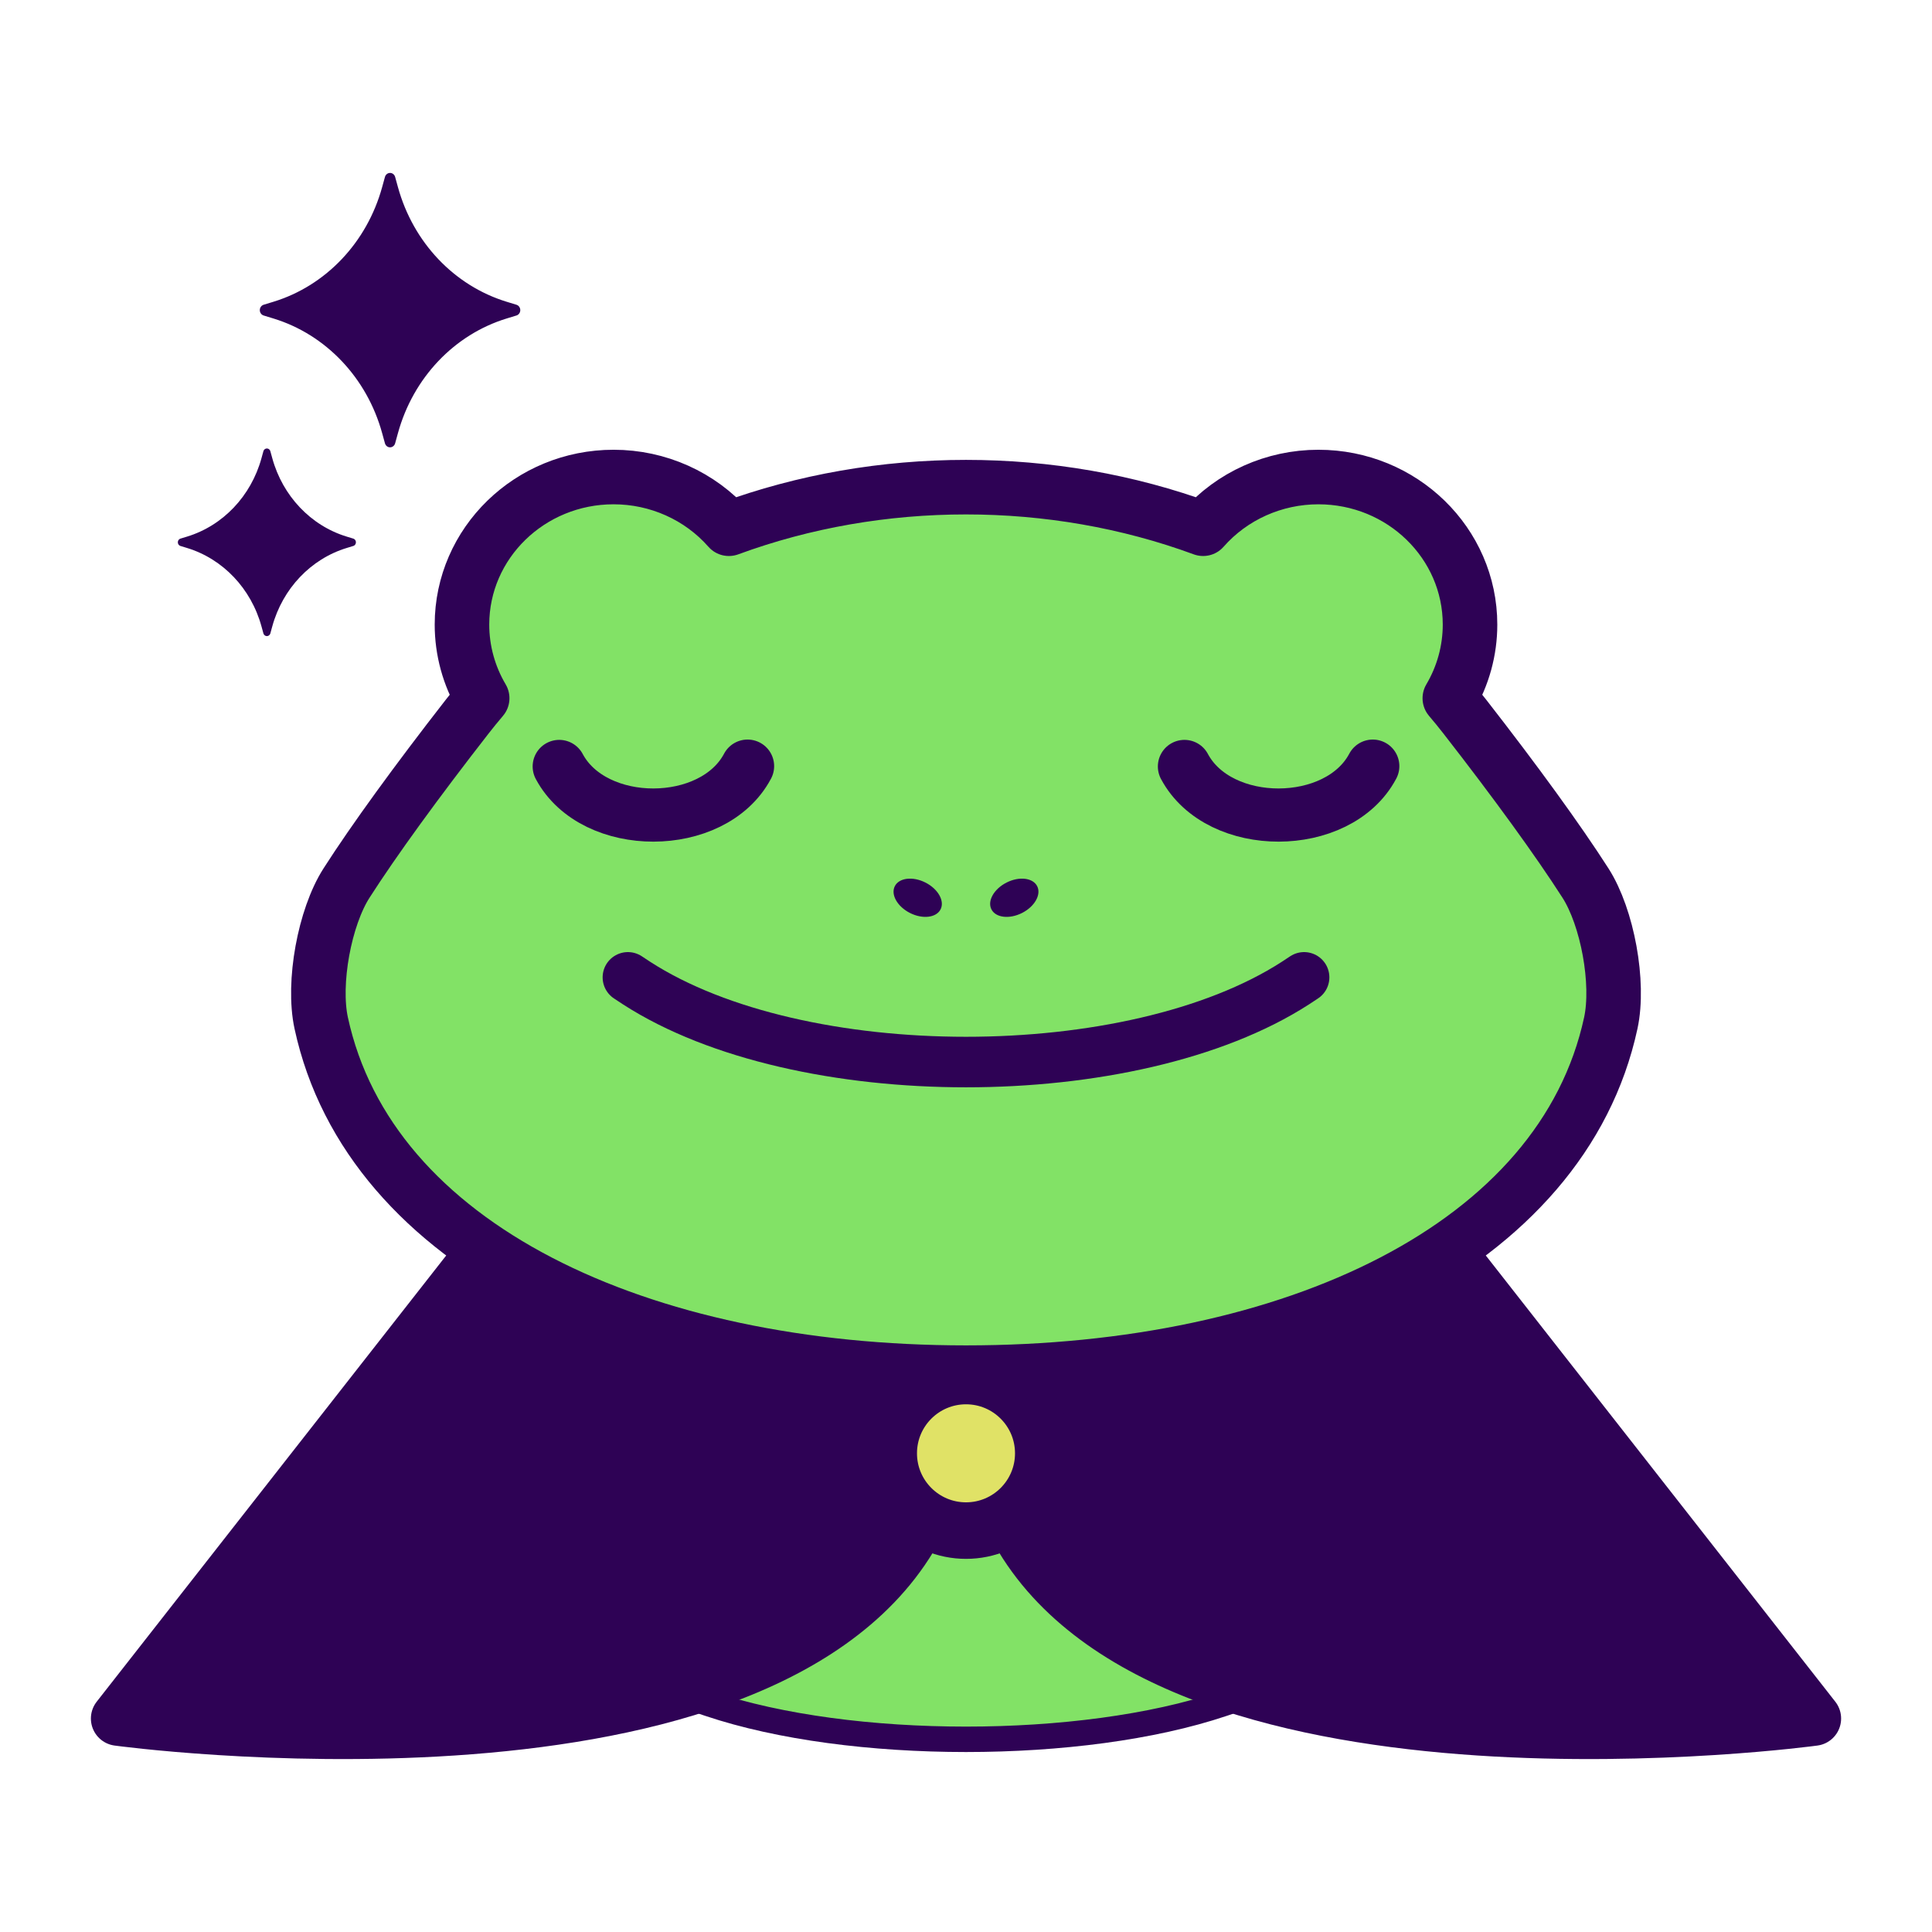
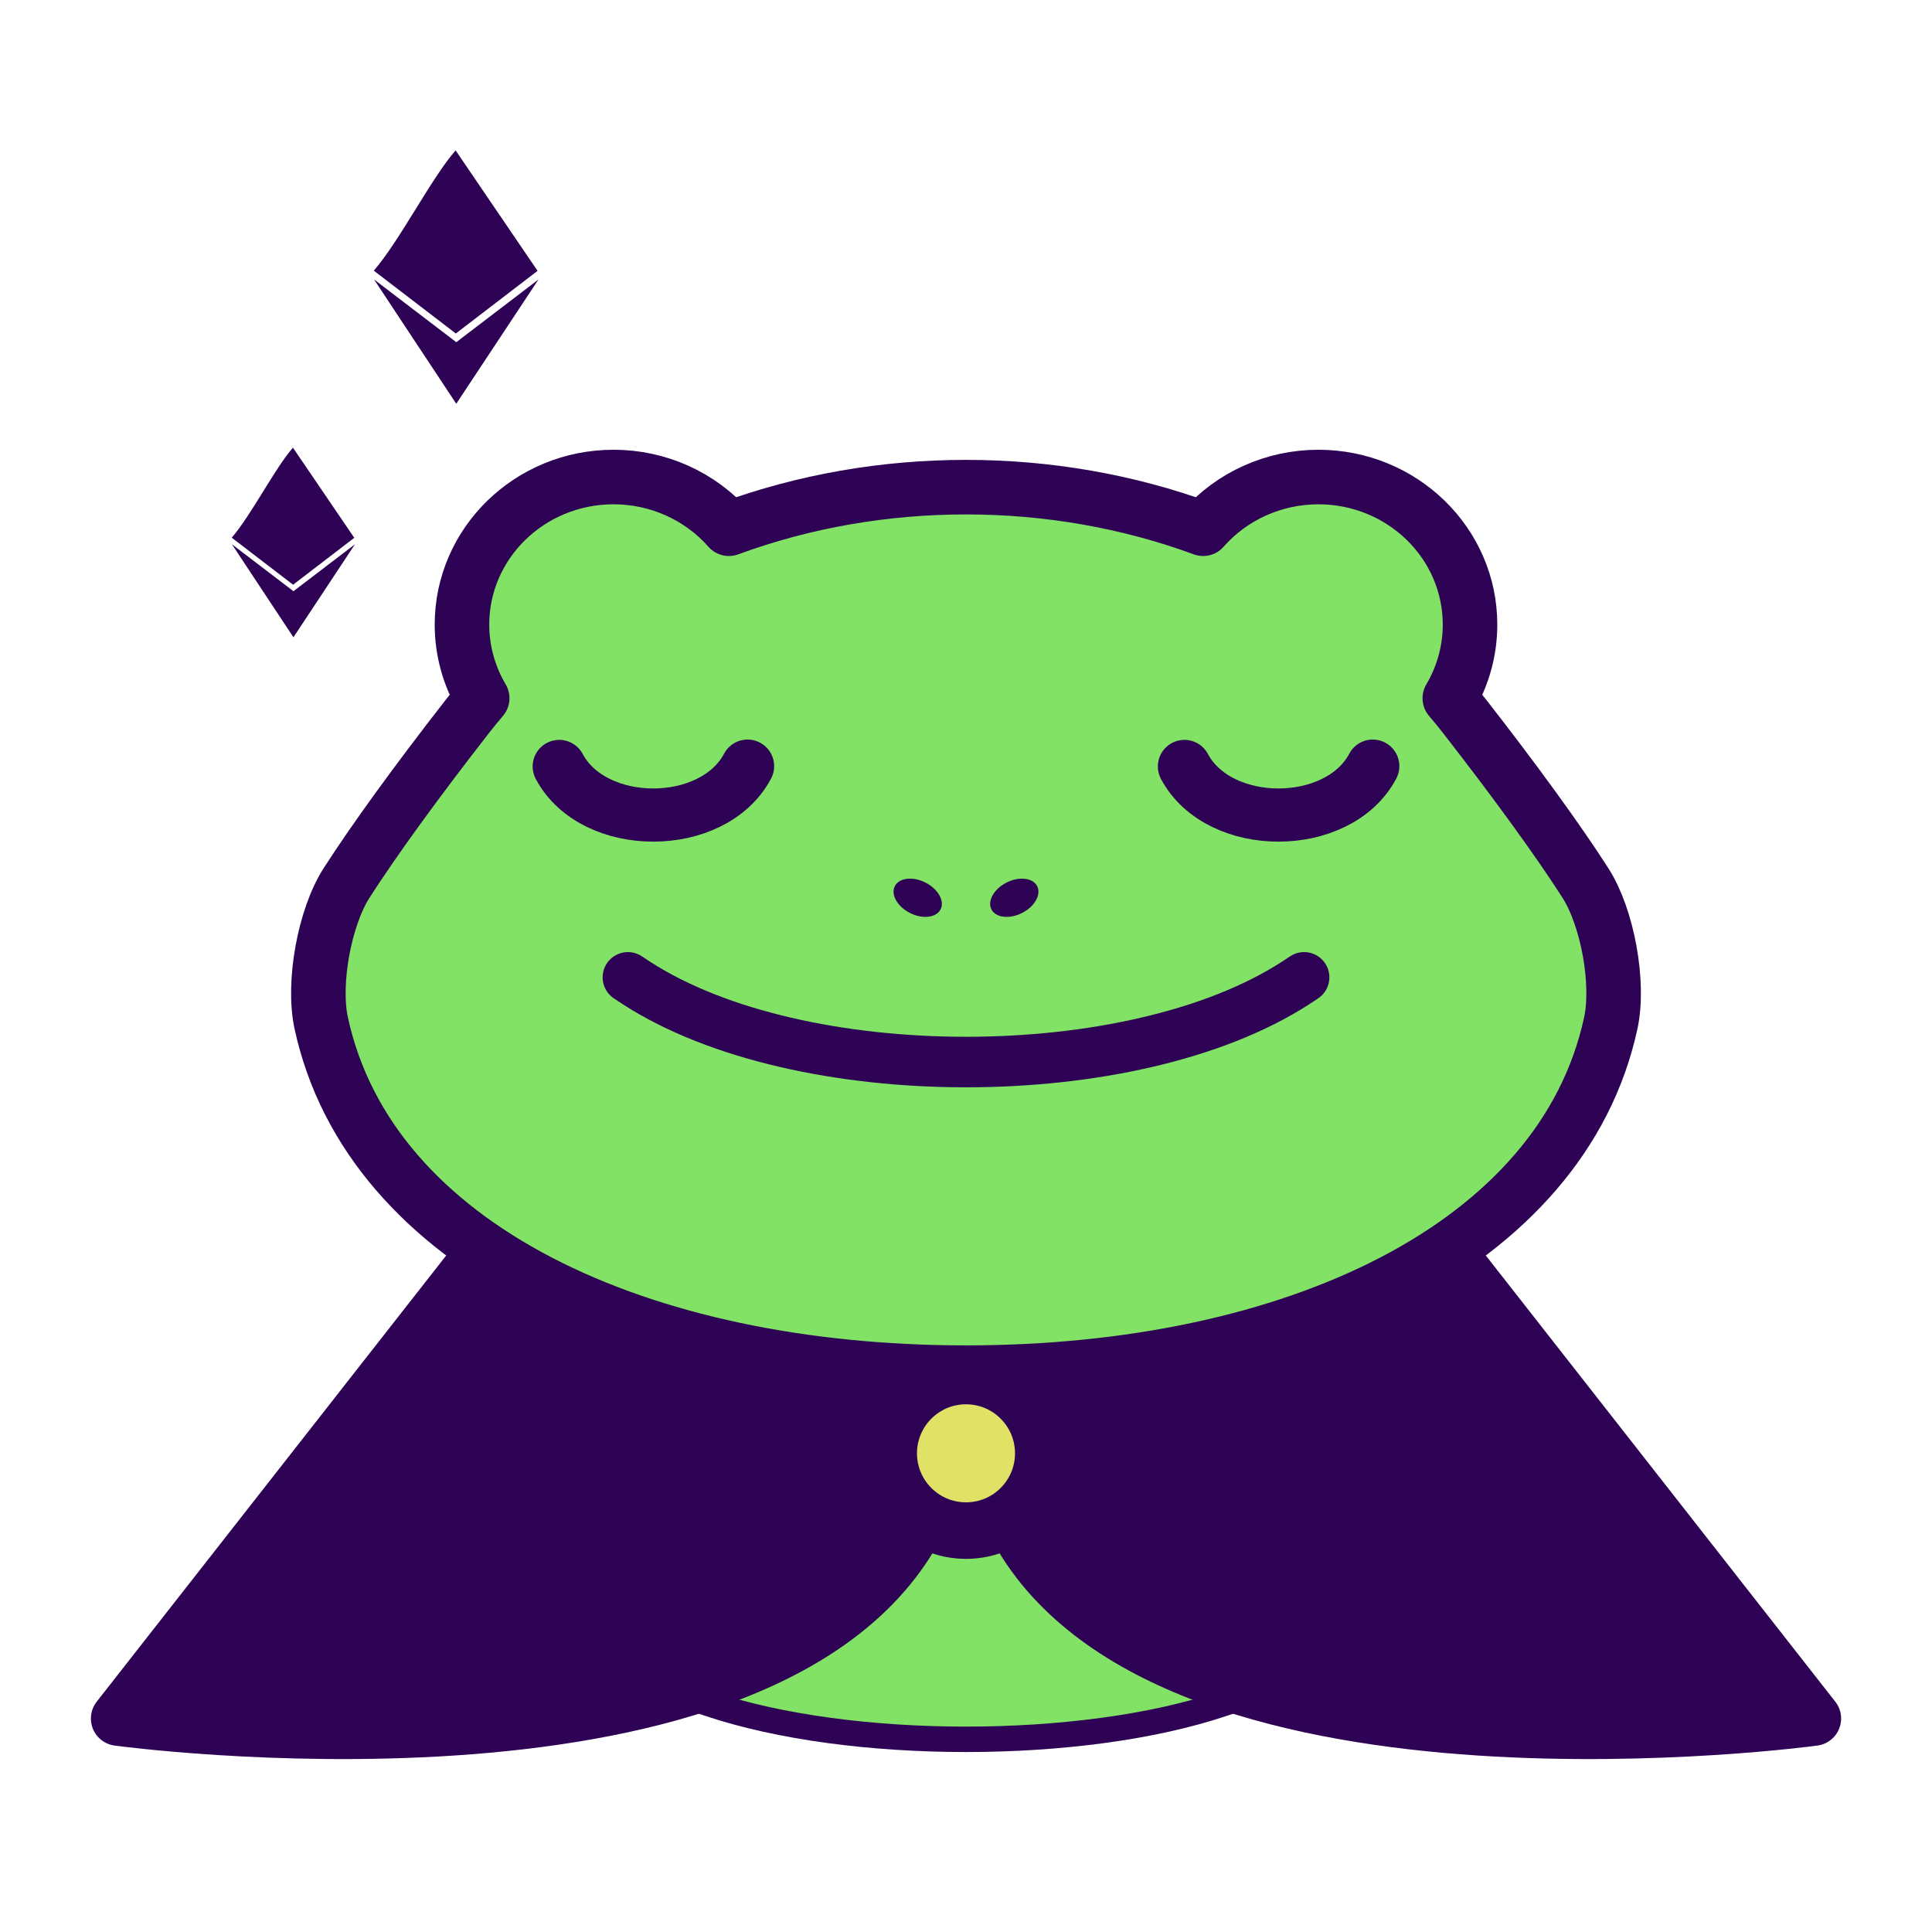
<svg xmlns="http://www.w3.org/2000/svg" width="400" height="400" viewBox="0 0 400 400" version="1.1" id="svg1">
  <defs id="defs1">
    </defs>
  <g id="layer1">
    <path id="path30-4" style="fill:#82e266;fill-opacity:1;stroke:#2e0255;stroke-width:5.264;stroke-linecap:round;stroke-linejoin:round;stroke-dasharray:none;stroke-opacity:1" d="m 142.434,351.273 4.459,-1.497 c 25.006,-8.397 44.558,-31.024 51.813,-59.963 l 1.294,-5.16 1.294,5.16 c 7.255,28.94 26.807,51.567 51.813,59.963 l 4.459,1.497 -4.459,1.497 c -29.15,9.788 -77.093,9.778 -106.214,0 z" />
    <path style="fill:#2e0255;fill-opacity:1;stroke:#2e0255;stroke-width:11.293;stroke-linecap:round;stroke-linejoin:round;stroke-dasharray:none;stroke-opacity:1" d="m 98.577,261.182 -74.112,94.619 c 0,0 130.401,17.853 163.937,-37.424 l -12.653,-33.827 z" id="path16" />
    <path style="fill:#2e0255;fill-opacity:1;stroke:#2e0255;stroke-width:11.293;stroke-linecap:round;stroke-linejoin:round;stroke-dasharray:none;stroke-opacity:1" d="m 301.424,261.182 74.112,94.619 c 0,0 -130.4,17.853 -163.936,-37.424 l 12.653,-33.827 z" id="path29" />
    <ellipse style="fill:#e0e266;fill-opacity:1;stroke:#2e0255;stroke-width:11.705;stroke-linecap:round;stroke-linejoin:round;stroke-dasharray:none;stroke-opacity:1" id="path15" cx="200" cy="300.894" rx="16" ry="16" />
    <path id="path22" style="fill:#82e266;fill-opacity:1;stroke:#2e0255;stroke-width:11.293;stroke-linecap:round;stroke-linejoin:round;stroke-dasharray:none;stroke-opacity:1" d="m 127.041,98.763 a 31.394,30.557 0 0 0 -31.395,30.557 31.394,30.557 0 0 0 4.184,15.24 c -1.066,1.252 -2.108,2.53 -3.125,3.836 -10.456,13.418 -19.276,25.558 -24.955,34.422 -4.561,7.118 -7.044,20.685 -5.248,28.988 C 76.527,258.155 132.39,284.194 200,284.194 c 67.61,0 123.473,-26.039 133.498,-72.387 1.796,-8.303 -0.687,-21.87 -5.248,-28.988 -5.68,-8.864 -14.499,-21.004 -24.955,-34.422 -1.017,-1.306 -2.059,-2.584 -3.125,-3.836 a 31.394,30.557 0 0 0 4.184,-15.24 31.394,30.557 0 0 0 -31.395,-30.557 31.394,30.557 0 0 0 -23.865,10.705 c -15.593,-5.74 -32.326,-8.609 -49.094,-8.609 -16.768,0 -33.501,2.869 -49.094,8.609 A 31.394,30.557 0 0 0 127.041,98.763 Z" />
    <path id="path9" style="display:inline;fill:none;fill-opacity:1;stroke:#2e0255;stroke-width:11.293;stroke-linecap:round;stroke-linejoin:round;stroke-dasharray:none;stroke-opacity:1" d="m 0,180 c 0,0 0.008,0.015 0.024,0.044 C 7.383,193.793 32.618,193.793 39.976,180.044 39.992,180.015 40,180 40,180" transform="matrix(0.9747866,-0.00166494,0.00166494,0.9747898,115.4828,-16.77437)" />
    <path id="path19" style="display:inline;fill:none;fill-opacity:1;stroke:#2e0255;stroke-width:11.293;stroke-linecap:round;stroke-linejoin:round;stroke-dasharray:none;stroke-opacity:1" d="m 0,180 c 0,0 0.008,0.015 0.024,0.044 C 7.383,193.793 32.618,193.793 39.976,180.044 39.992,180.015 40,180 40,180" transform="matrix(0.9747879,-0.00166494,0.00166494,0.9747893,244.9265,-16.77429)" />
    <path id="path6" style="fill:none;fill-opacity:1;stroke:#2e0255;stroke-width:10.462;stroke-linecap:round;stroke-linejoin:round;stroke-dasharray:none;stroke-opacity:1" d="m 130,240 c 0,0 0.623,0.426 1.774,1.17 33.756,21.819 102.698,21.819 136.453,-4.2e-4 C 269.378,240.426 270,240 270,240" transform="matrix(1,0,0,1.000002,6.9743878e-6,-37.64895)" />
    <ellipse style="fill:#2e0255;fill-opacity:1;stroke:none;stroke-width:27.911;stroke-linecap:round;stroke-linejoin:round;stroke-dasharray:none;stroke-opacity:1" id="path7" cx="103.702" cy="-260.566" rx="5.309" ry="3.533" transform="matrix(0.8926963,-0.4506588,-0.4506565,-0.8926975,0,0)" />
    <ellipse style="fill:#2e0255;fill-opacity:1;stroke:none;stroke-width:27.911;stroke-linecap:round;stroke-linejoin:round;stroke-dasharray:none;stroke-opacity:1" id="ellipse7" cx="-253.377" cy="-80.302" rx="5.309" ry="3.533" transform="rotate(-153.214)" />
-     <path id="rect25-9" style="fill:#2e0255;fill-opacity:1;stroke:#2e0255;stroke-width:3.78;stroke-linecap:round;stroke-linejoin:round;stroke-dasharray:none;stroke-opacity:1" d="M 5.534,50 8.978,49.001 A 58.706,58.706 135 0 0 49.001,8.978 l 0.999,-3.444 0.999,3.444 A 58.706,58.706 45 0 0 91.022,49.001 l 3.444,0.999 -3.444,0.999 A 58.706,58.706 135 0 0 50.999,91.022 l -0.999,3.444 -0.999,-3.444 A 58.707,58.707 45 0 0 8.978,50.999 Z" transform="matrix(0.5816804,0,0,0.612795,51.67029,33.56841)" />
-     <path id="rect25-0-3" style="fill:#2e0255;fill-opacity:1;stroke:#2e0255;stroke-width:3.78;stroke-linecap:round;stroke-linejoin:round;stroke-dasharray:none;stroke-opacity:1" d="M 5.534,50 8.978,49.001 A 58.706,58.706 135 0 0 49.001,8.978 l 0.999,-3.444 0.999,3.444 A 58.706,58.706 45 0 0 91.022,49.001 l 3.444,0.999 -3.444,0.999 A 58.706,58.706 135 0 0 50.999,91.022 l -0.999,3.444 -0.999,-3.444 A 58.707,58.707 45 0 0 8.978,50.999 Z" transform="matrix(0.3976453,0,0,0.4189157,35.37168,91.32918)" />
+     <path id="rect25-9" style="display:none;fill:#2e0255;fill-opacity:1;stroke:#2e0255;stroke-width:3.78;stroke-linecap:round;stroke-linejoin:round;stroke-dasharray:none;stroke-opacity:1" d="M 5.534,50 8.978,49.001 A 58.706,58.706 135 0 0 49.001,8.978 l 0.999,-3.444 0.999,3.444 A 58.706,58.706 45 0 0 91.022,49.001 l 3.444,0.999 -3.444,0.999 A 58.706,58.706 135 0 0 50.999,91.022 l -0.999,3.444 -0.999,-3.444 A 58.707,58.707 45 0 0 8.978,50.999 Z" transform="matrix(0.5816804,0,0,0.612795,51.67029,33.56841)" />
+     <path id="rect25-0-3" style="display:none;fill:#2e0255;fill-opacity:1;stroke:#2e0255;stroke-width:3.78;stroke-linecap:round;stroke-linejoin:round;stroke-dasharray:none;stroke-opacity:1" d="M 5.534,50 8.978,49.001 A 58.706,58.706 135 0 0 49.001,8.978 l 0.999,-3.444 0.999,3.444 A 58.706,58.706 45 0 0 91.022,49.001 l 3.444,0.999 -3.444,0.999 A 58.706,58.706 135 0 0 50.999,91.022 l -0.999,3.444 -0.999,-3.444 A 58.707,58.707 45 0 0 8.978,50.999 Z" transform="matrix(0.3976453,0,0,0.4189157,35.37168,91.32918)" />
+     <path id="path1" style="fill:#2e0255;fill-opacity:1;stroke:none;stroke-width:2.142;stroke-linecap:round;stroke-linejoin:round;stroke-dasharray:none;stroke-opacity:1" d="m 94.327,31.134 c -5.131,5.898 -11.468,18.563 -16.934,24.9 0,0 16.942,13.008 16.979,13.016 L 111.297,56.076 Z m -16.894,26.715 17.031,25.744 17.028,-25.736 -17.022,12.99 z" />
+     <path id="path1-1" style="fill:#2e0255;fill-opacity:1;stroke:none;stroke-width:1.603;stroke-linecap:round;stroke-linejoin:round;stroke-dasharray:none;stroke-opacity:1" d="m 60.65,92.684 c -3.84,4.414 -8.583,13.892 -12.673,18.635 0,0 12.679,9.735 12.706,9.74 l 12.666,-9.71 z m -12.643,19.992 12.745,19.266 12.743,-19.26 -12.738,9.721 z" />
  </g>
</svg>
